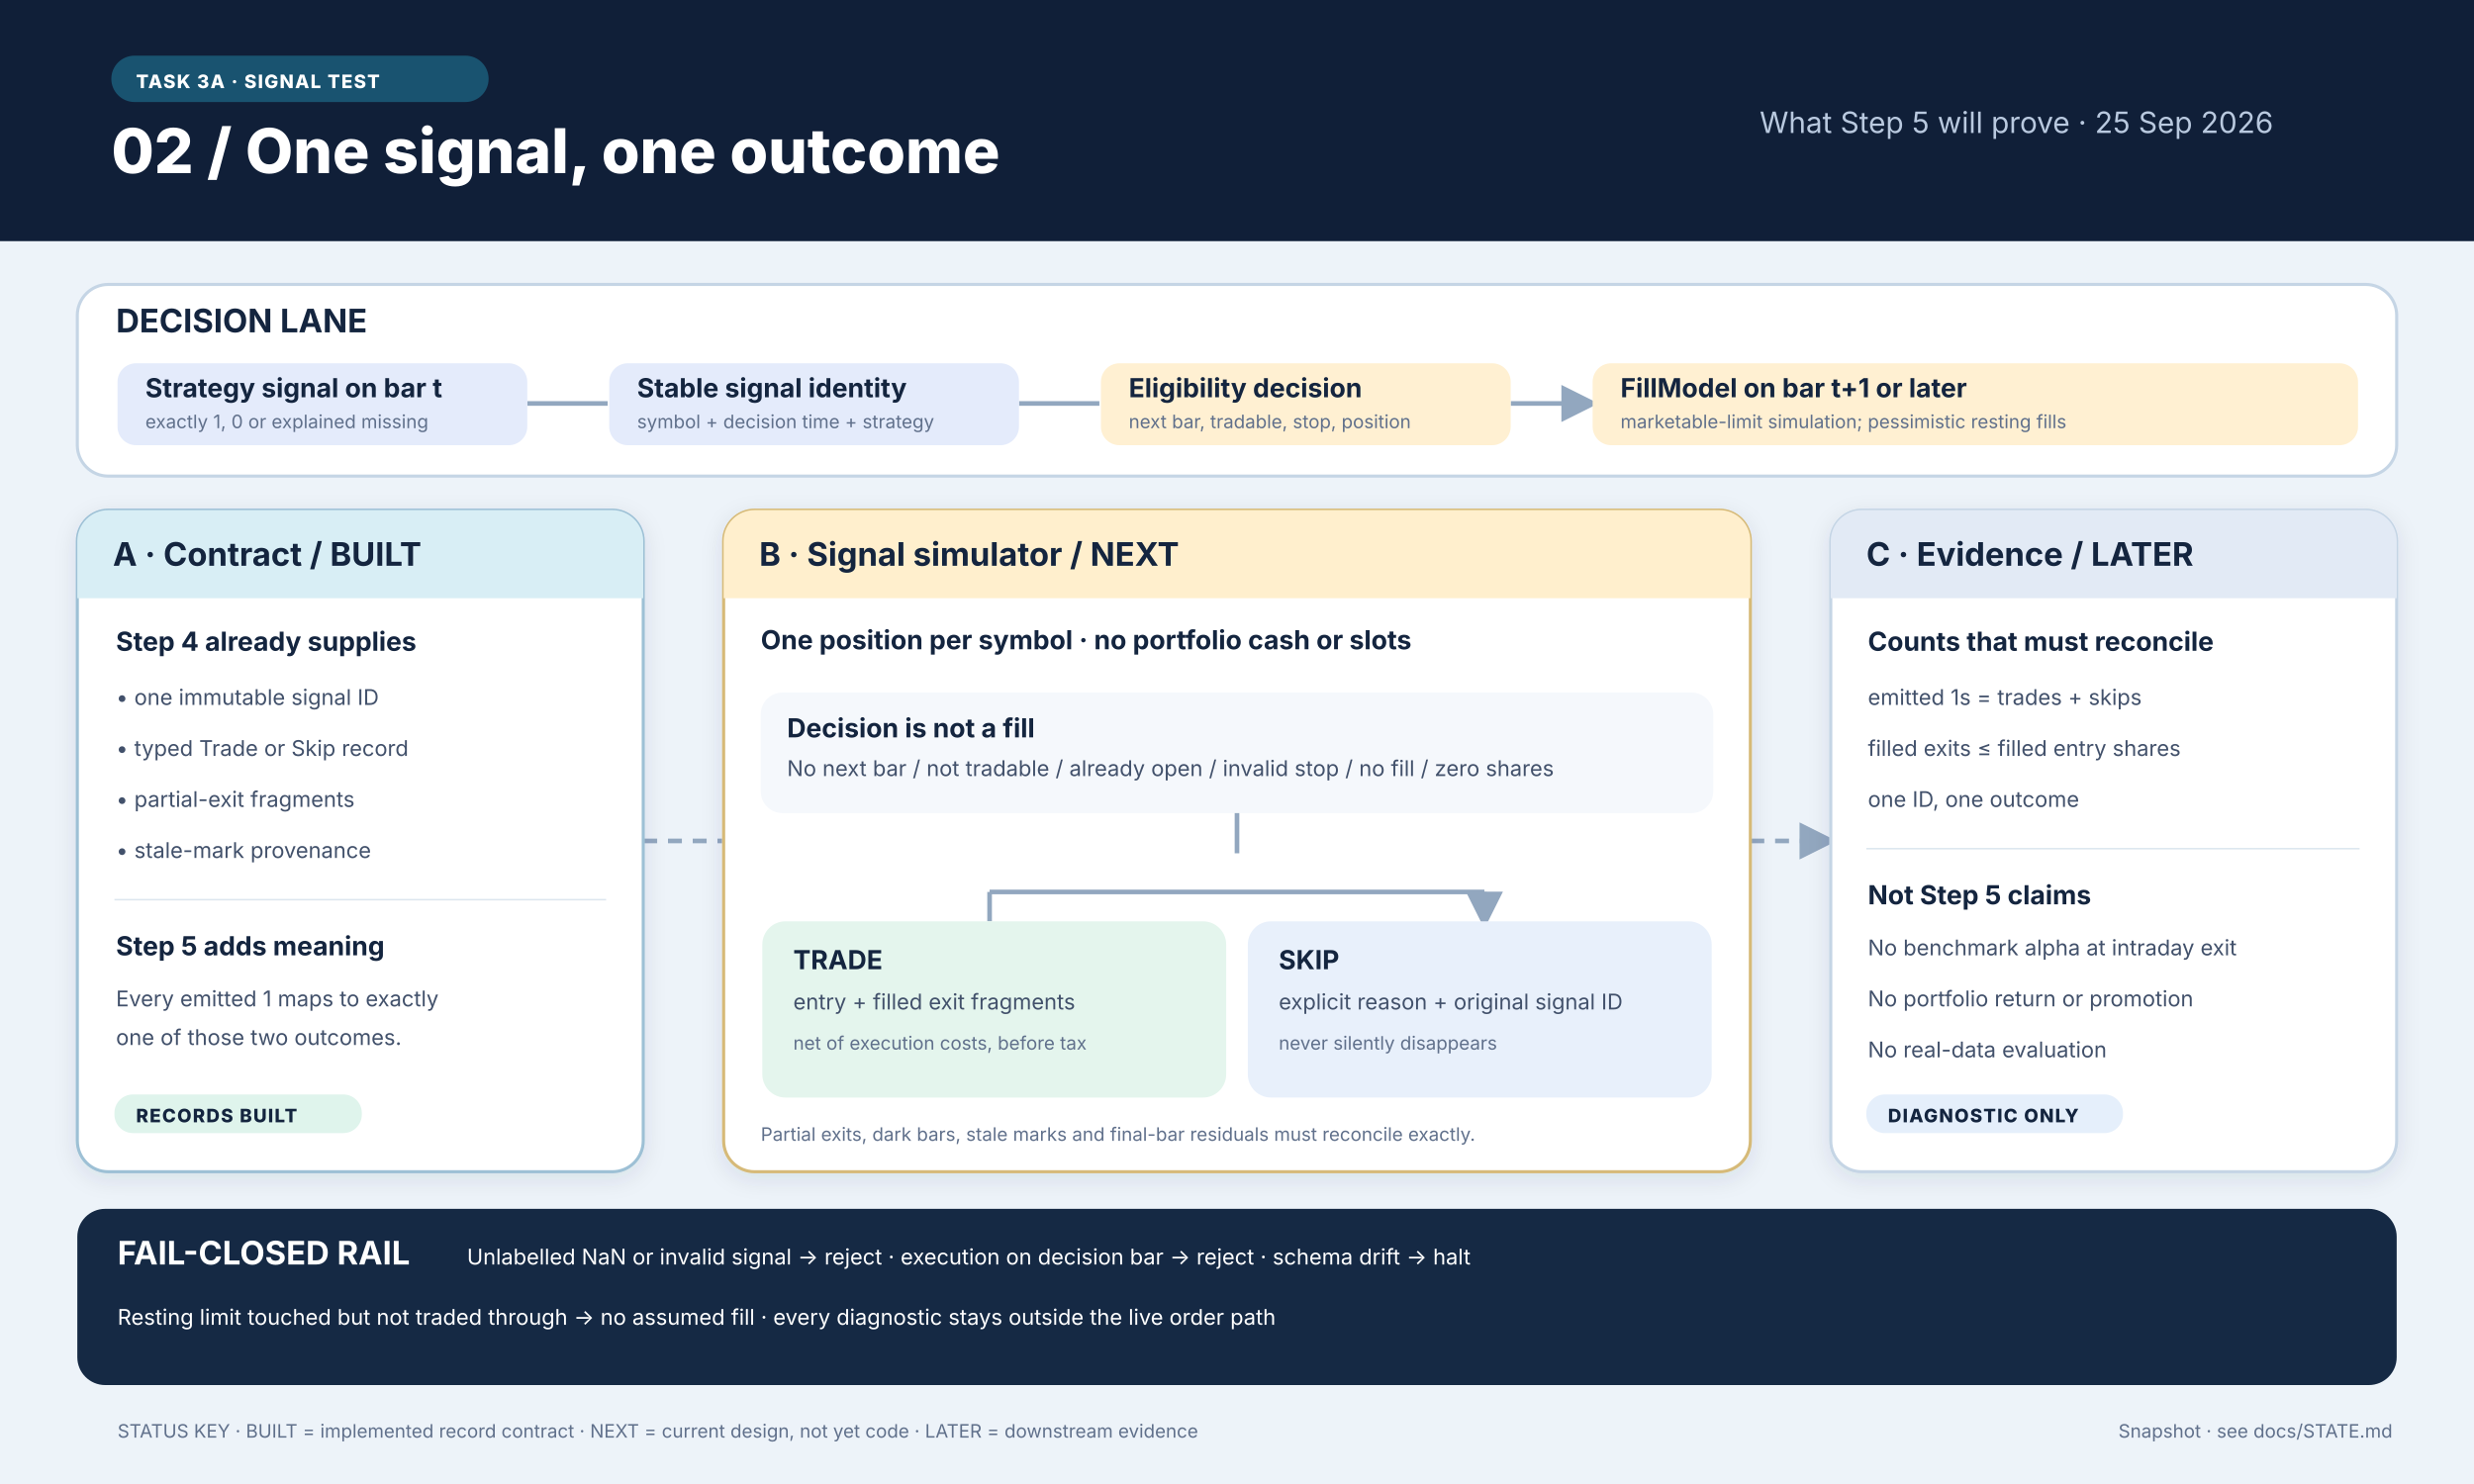
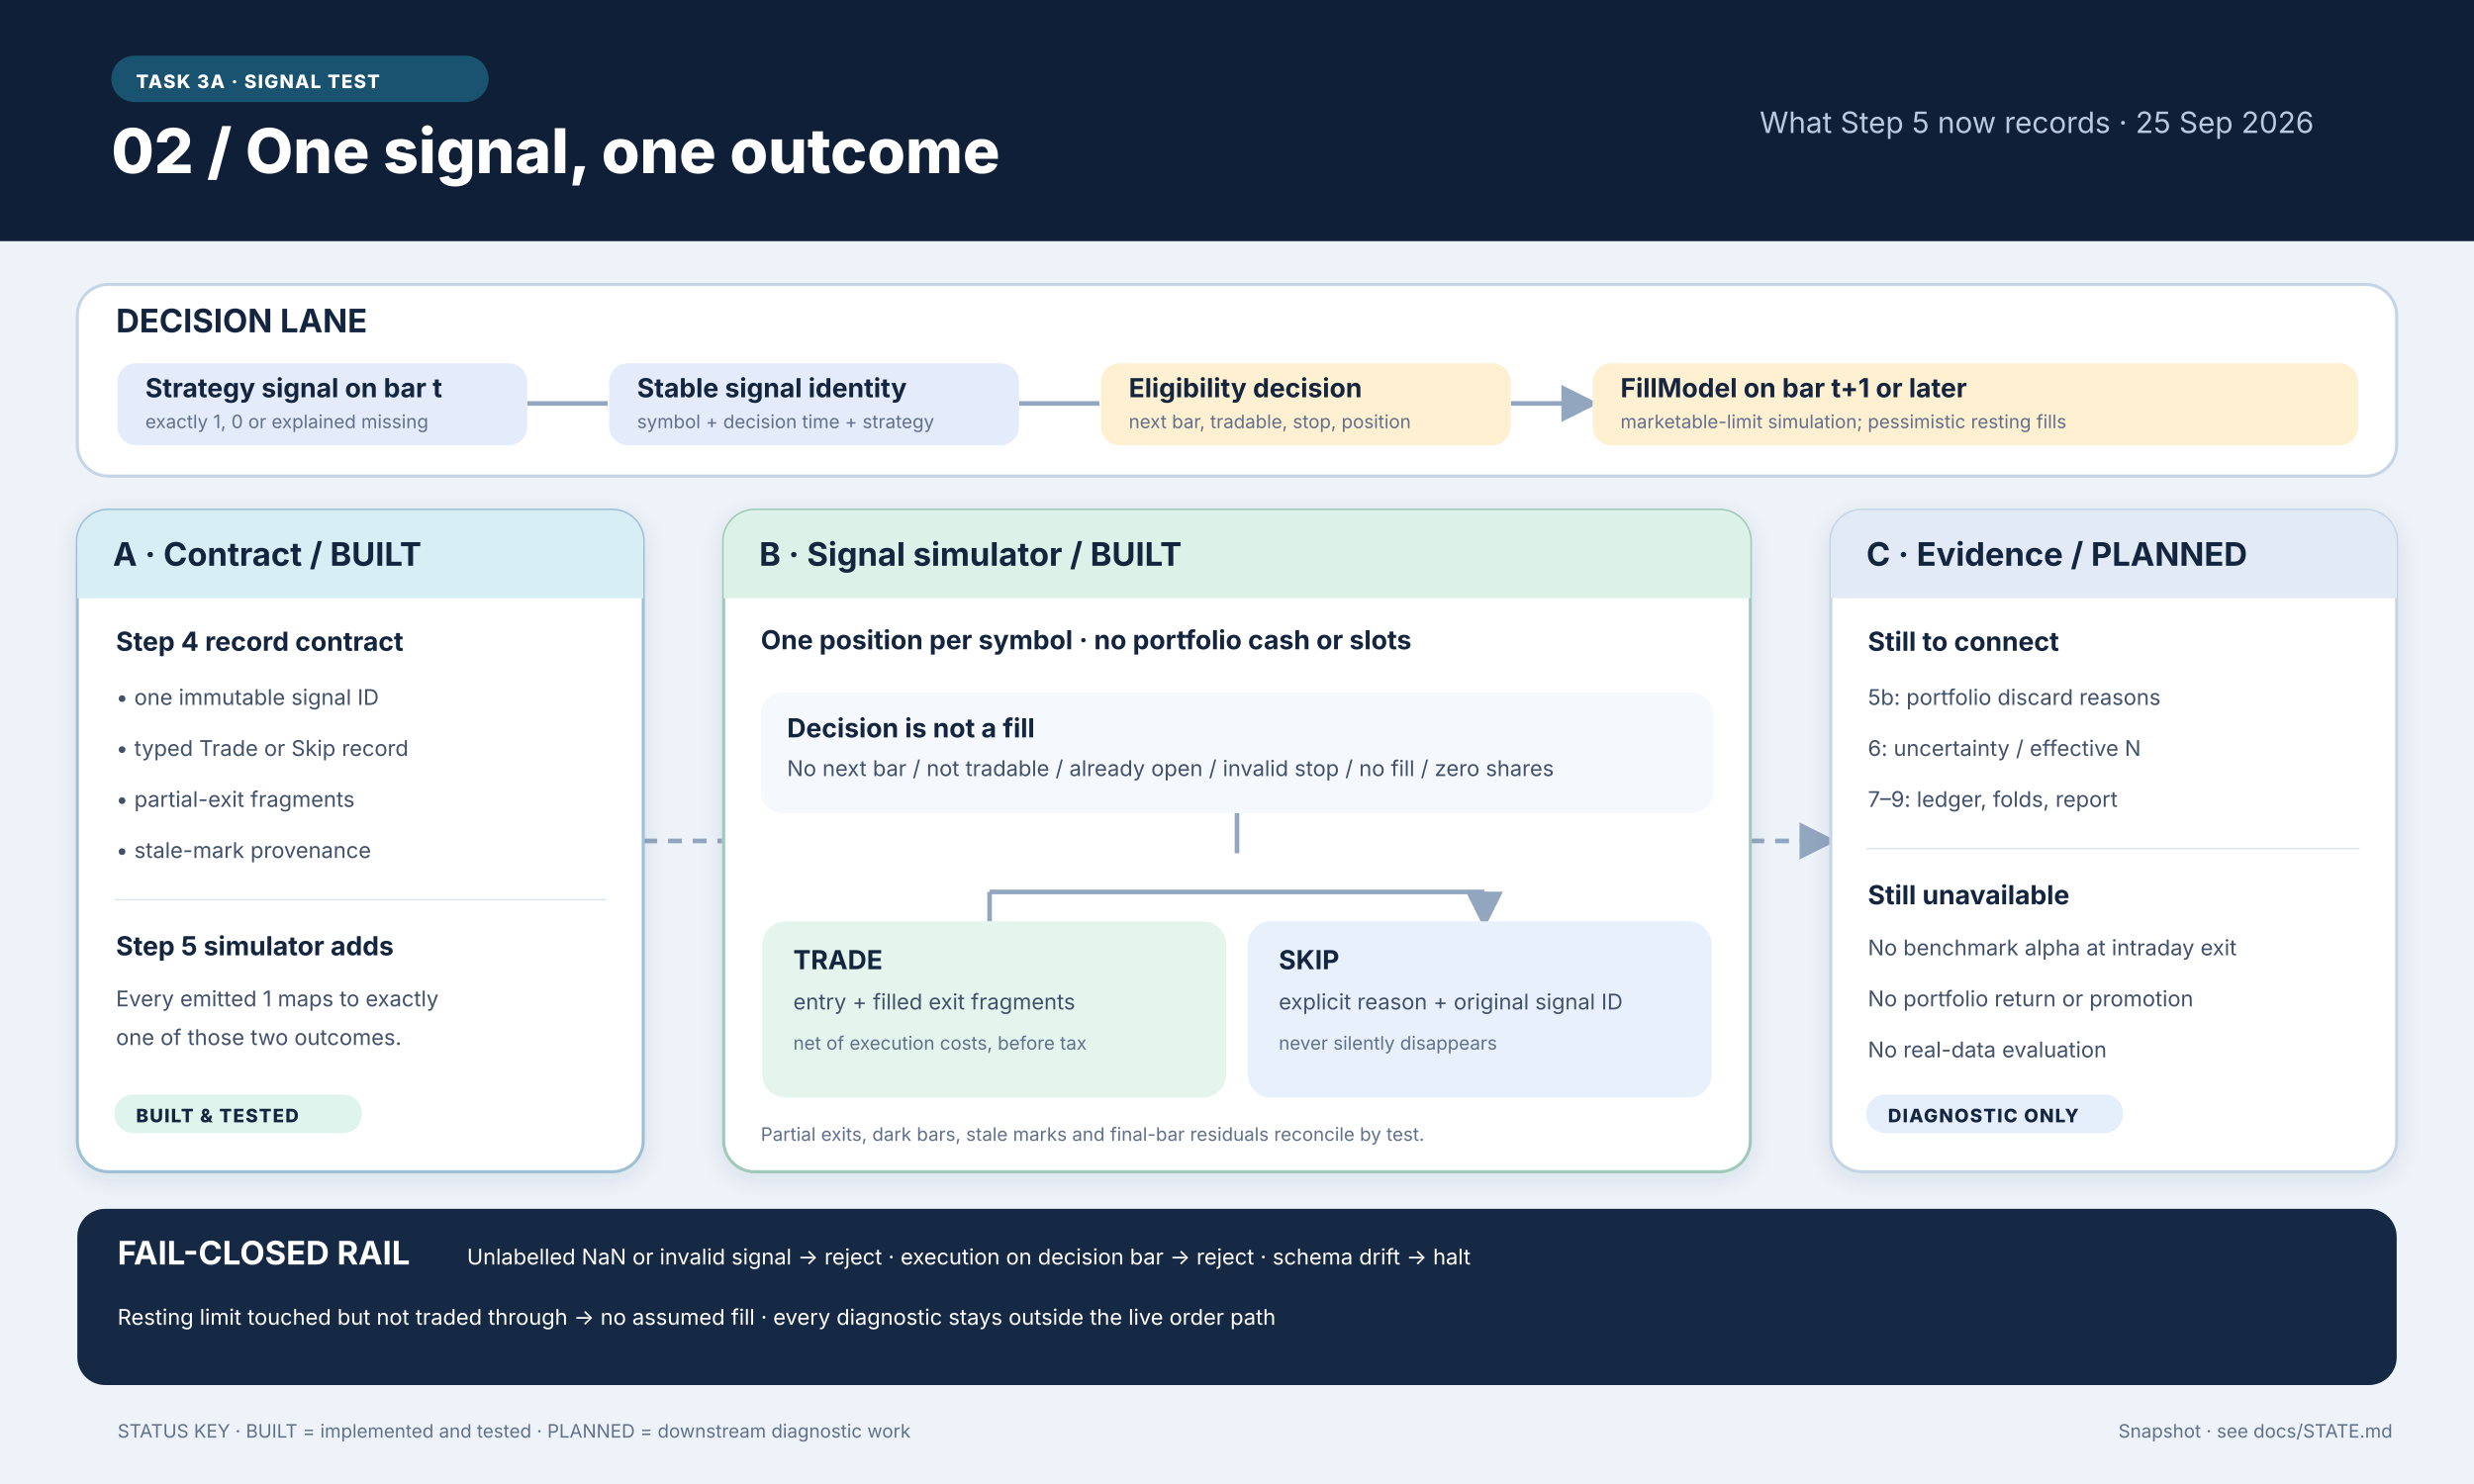
<svg xmlns="http://www.w3.org/2000/svg" width="1600" height="960" viewBox="0 0 1600 960" role="img" aria-labelledby="title desc">
  <defs>
    <style>text{font-family:Inter,'Segoe UI',Arial,sans-serif;fill:#14253f}.title{font-size:40px;font-weight:800;fill:#fff}.sub{font-size:19px;fill:#b9c9df}.h{font-size:21px;font-weight:750}.label{font-size:17px;font-weight:700}.body{font-size:14px;fill:#42516b}.tiny{font-size:12px;fill:#60708b}.tag{font-size:12px;font-weight:800;letter-spacing:.8px}.white{fill:#fff}</style>
    <filter id="shadow">
      <feDropShadow dx="0" dy="4" stdDeviation="7" flood-color="#143055" flood-opacity=".1" />
    </filter>
    <marker id="arrow" viewBox="0 0 10 10" refX="8" refY="5" markerWidth="8" markerHeight="8" orient="auto-start-reverse">
      <path d="M0 0L10 5L0 10Z" fill="#92a7bf" />
    </marker>
  </defs>
  <rect width="1600" height="960" fill="#edf3f9" />
  <rect width="1600" height="156" fill="#101f38" />
  <rect x="72" y="36" width="244" height="30" rx="15" fill="#195370" />
  <text x="88" y="57" class="tag white">TASK 3A · SIGNAL TEST</text>
  <text x="72" y="112" class="title">02 / One signal, one outcome</text>
-   <text x="1138" y="86" class="sub">What Step 5 will prove · 25 Sep 2026</text>
+   <text x="1138" y="86" class="sub">What Step 5 now records · 25 Sep 2026</text>
  <rect x="50" y="184" width="1500" height="124" rx="20" fill="#fff" stroke="#c5d5e5" stroke-width="2" />
  <text x="75" y="215" class="h">DECISION LANE</text>
  <path d="M341 261H393M659 261H711M977 261H1029" stroke="#92a7bf" stroke-width="3" fill="none" marker-end="url(#arrow)" />
  <rect x="76" y="235" width="265" height="53" rx="12" fill="#e4ebfb" />
  <text x="94" y="257" class="label">Strategy signal on bar t</text>
  <text x="94" y="277" class="tiny">exactly 1, 0 or explained missing</text>
  <rect x="394" y="235" width="265" height="53" rx="12" fill="#e4ebfb" />
  <text x="412" y="257" class="label">Stable signal identity</text>
  <text x="412" y="277" class="tiny">symbol + decision time + strategy</text>
  <rect x="712" y="235" width="265" height="53" rx="12" fill="#fff0d2" />
  <text x="730" y="257" class="label">Eligibility decision</text>
  <text x="730" y="277" class="tiny">next bar, tradable, stop, position</text>
  <rect x="1030" y="235" width="495" height="53" rx="12" fill="#fff0d2" />
  <text x="1048" y="257" class="label">FillModel on bar t+1 or later</text>
  <text x="1048" y="277" class="tiny">marketable-limit simulation; pessimistic resting fills</text>
  <path d="M416 544H467M1132 544H1183" stroke="#92a7bf" stroke-width="3" stroke-dasharray="9 7" fill="none" marker-end="url(#arrow)" />
  <rect x="50" y="330" width="366" height="428" rx="20" fill="#fff" stroke="#9dc0d5" stroke-width="2" filter="url(#shadow)" />
  <path d="M70 330H396A20 20 0 0 1 416 350V387H50V350A20 20 0 0 1 70 330" fill="#d8eef5" />
  <text x="73" y="366" class="h">A · Contract / BUILT</text>
-   <text x="75" y="421" class="label">Step 4 already supplies</text>
+   <text x="75" y="421" class="label">Step 4 record contract</text>
  <text x="75" y="456" class="body">• one immutable signal ID</text>
  <text x="75" y="489" class="body">• typed Trade or Skip record</text>
  <text x="75" y="522" class="body">• partial-exit fragments</text>
  <text x="75" y="555" class="body">• stale-mark provenance</text>
  <path d="M74 582H392" stroke="#dce6ef" />
-   <text x="75" y="618" class="label">Step 5 adds meaning</text>
+   <text x="75" y="618" class="label">Step 5 simulator adds</text>
  <text x="75" y="651" class="body">Every emitted 1 maps to exactly</text>
  <text x="75" y="676" class="body">one of those two outcomes.</text>
  <rect x="74" y="708" width="160" height="25" rx="12" fill="#dff4ec" />
-   <text x="88" y="726" class="tag">RECORDS BUILT</text>
-   <rect x="468" y="330" width="664" height="428" rx="20" fill="#fff" stroke="#d6ba78" stroke-width="2" filter="url(#shadow)" />
-   <path d="M488 330H1112A20 20 0 0 1 1132 350V387H468V350A20 20 0 0 1 488 330" fill="#ffefcd" />
-   <text x="491" y="366" class="h">B · Signal simulator / NEXT</text>
+   <text x="88" y="726" class="tag">BUILT &amp; TESTED</text>
+   <rect x="468" y="330" width="664" height="428" rx="20" fill="#fff" stroke="#9fc9b8" stroke-width="2" filter="url(#shadow)" />
+   <path d="M488 330H1112A20 20 0 0 1 1132 350V387H468V350A20 20 0 0 1 488 330" fill="#dcf2e8" />
+   <text x="491" y="366" class="h">B · Signal simulator / BUILT</text>
  <text x="492" y="420" class="label">One position per symbol · no portfolio cash or slots</text>
  <rect x="492" y="448" width="616" height="78" rx="14" fill="#f5f8fc" />
  <text x="509" y="477" class="label">Decision is not a fill</text>
  <text x="509" y="502" class="body">No next bar / not tradable / already open / invalid stop / no fill / zero shares</text>
  <path d="M800 526V552M640 577H960M640 577V596M960 577V596" stroke="#92a7bf" stroke-width="3" fill="none" marker-end="url(#arrow)" />
  <rect x="493" y="596" width="300" height="114" rx="15" fill="#e4f5ed" />
  <text x="513" y="627" class="label">TRADE</text>
  <text x="513" y="653" class="body">entry + filled exit fragments</text>
  <text x="513" y="679" class="tiny">net of execution costs, before tax</text>
  <rect x="807" y="596" width="300" height="114" rx="15" fill="#e8f0fb" />
  <text x="827" y="627" class="label">SKIP</text>
  <text x="827" y="653" class="body">explicit reason + original signal ID</text>
  <text x="827" y="679" class="tiny">never silently disappears</text>
-   <text x="492" y="738" class="tiny">Partial exits, dark bars, stale marks and final-bar residuals must reconcile exactly.</text>
+   <text x="492" y="738" class="tiny">Partial exits, dark bars, stale marks and final-bar residuals reconcile by test.</text>
  <rect x="1184" y="330" width="366" height="428" rx="20" fill="#fff" stroke="#c5d5e5" stroke-width="2" filter="url(#shadow)" />
  <path d="M1204 330H1530A20 20 0 0 1 1550 350V387H1184V350A20 20 0 0 1 1204 330" fill="#e2eaf5" />
-   <text x="1207" y="366" class="h">C · Evidence / LATER</text>
-   <text x="1208" y="421" class="label">Counts that must reconcile</text>
-   <text x="1208" y="456" class="body">emitted 1s = trades + skips</text>
-   <text x="1208" y="489" class="body">filled exits ≤ filled entry shares</text>
-   <text x="1208" y="522" class="body">one ID, one outcome</text>
+   <text x="1207" y="366" class="h">C · Evidence / PLANNED</text>
+   <text x="1208" y="421" class="label">Still to connect</text>
+   <text x="1208" y="456" class="body">5b: portfolio discard reasons</text>
+   <text x="1208" y="489" class="body">6: uncertainty / effective N</text>
+   <text x="1208" y="522" class="body">7–9: ledger, folds, report</text>
  <path d="M1207 549H1526" stroke="#dce6ef" />
-   <text x="1208" y="585" class="label">Not Step 5 claims</text>
+   <text x="1208" y="585" class="label">Still unavailable</text>
  <text x="1208" y="618" class="body">No benchmark alpha at intraday exit</text>
  <text x="1208" y="651" class="body">No portfolio return or promotion</text>
  <text x="1208" y="684" class="body">No real-data evaluation</text>
  <rect x="1207" y="708" width="166" height="25" rx="12" fill="#e5effb" />
  <text x="1221" y="726" class="tag">DIAGNOSTIC ONLY</text>
  <rect x="50" y="782" width="1500" height="114" rx="18" fill="#152944" />
  <text x="76" y="818" class="h white">FAIL-CLOSED RAIL</text>
  <text x="302" y="818" class="body white">Unlabelled NaN or invalid signal → reject · execution on decision bar → reject · schema drift → halt</text>
  <text x="76" y="857" class="body white">Resting limit touched but not traded through → no assumed fill · every diagnostic stays outside the live order path</text>
-   <text x="76" y="930" class="tiny">STATUS KEY  ·  BUILT = implemented record contract  ·  NEXT = current design, not yet code  ·  LATER = downstream evidence</text>
+   <text x="76" y="930" class="tiny">STATUS KEY  ·  BUILT = implemented and tested  ·  PLANNED = downstream diagnostic work</text>
  <text x="1370" y="930" class="tiny">Snapshot · see docs/STATE.md</text>
</svg>
